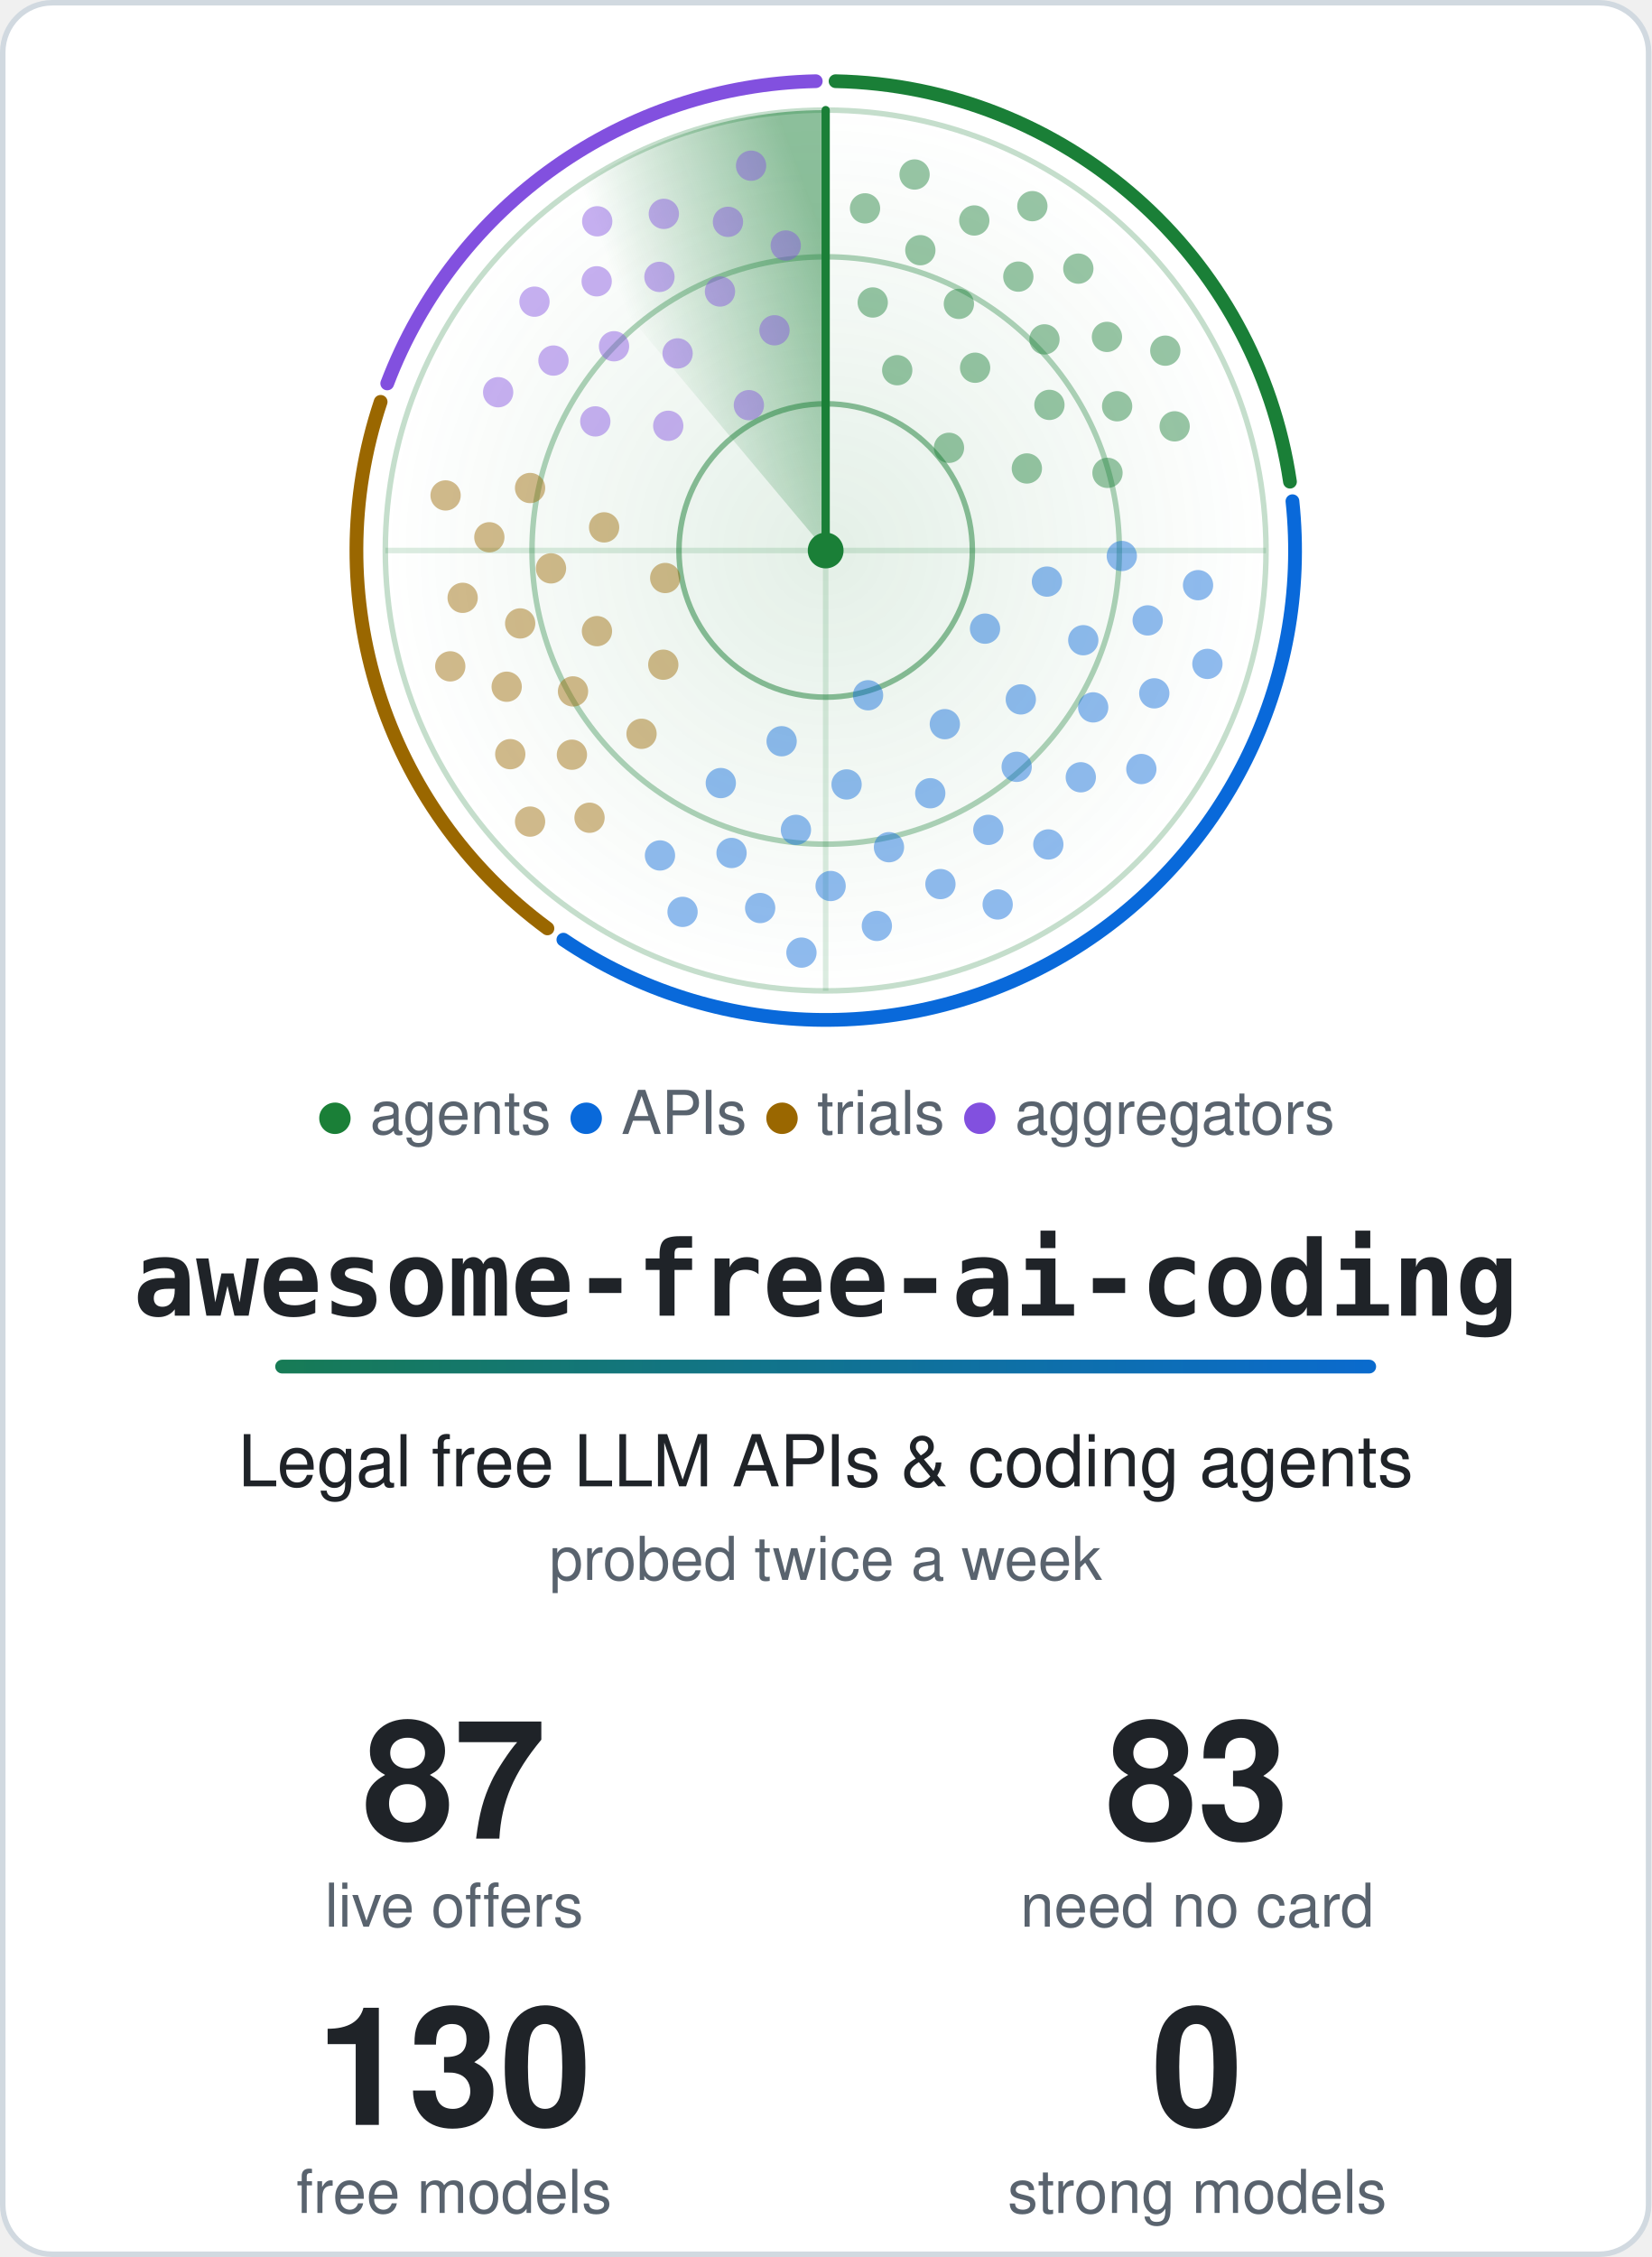
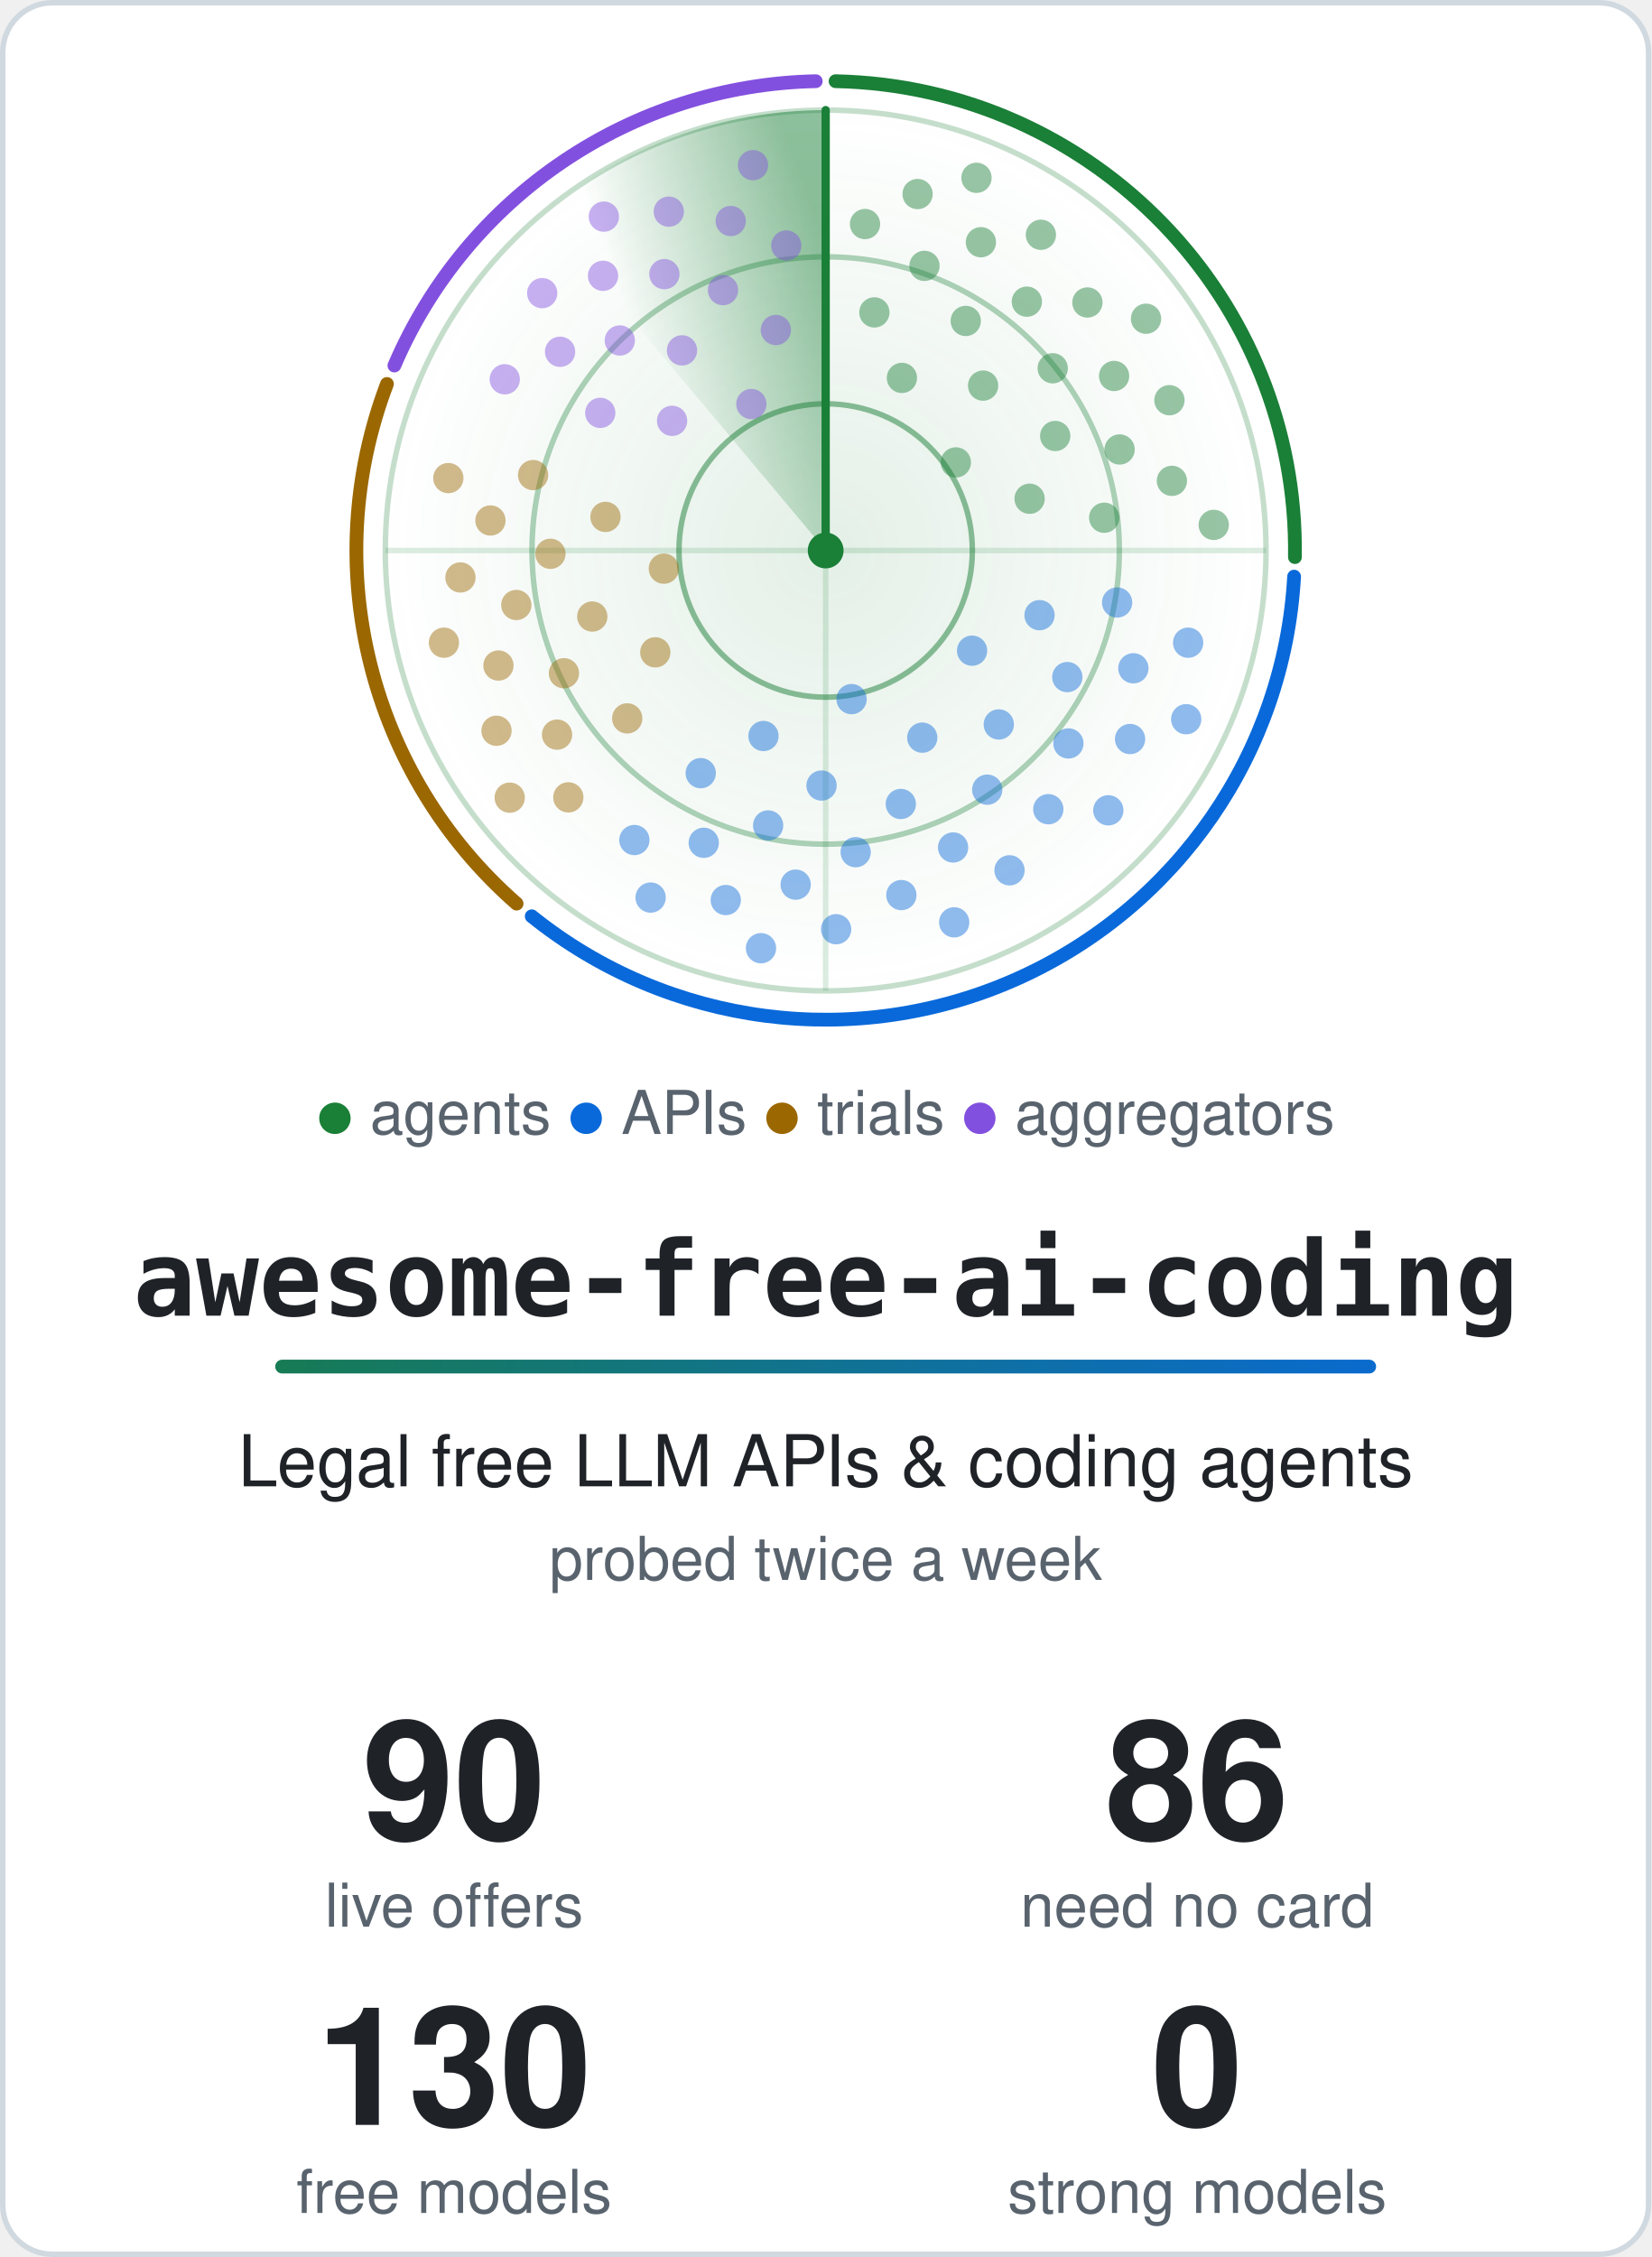
<svg xmlns="http://www.w3.org/2000/svg" width="600" height="820" viewBox="0 0 600 820" role="img" aria-labelledby="title">
  <style>.card{fill:#ffffff;stroke:#d1d9e0}.t{fill:#1f2328}.m{fill:#59636e}.ring{stroke:#1a7f37}.hub{fill:#1a7f37}.beam{stroke:#1a7f37}.s0,.s1,.g0,.g1{stop-color:#1a7f37}.a0{stop-color:#1a7f37}.a1{stop-color:#0969da}.dot.agents,.key.agents{fill:#1a7f37}.rim.agents{stroke:#1a7f37}.dot.apis,.key.apis{fill:#0969da}.rim.apis{stroke:#0969da}.dot.trials,.key.trials{fill:#9a6700}.rim.trials{stroke:#9a6700}.dot.aggregators,.key.aggregators{fill:#8250df}.rim.aggregators{stroke:#8250df}@media (prefers-color-scheme: dark) {.card{fill:#0d1117;stroke:#3d444d}.t{fill:#f0f6fc}.m{fill:#9198a1}.ring{stroke:#3fb950}.hub{fill:#3fb950}.beam{stroke:#3fb950}.s0,.s1,.g0,.g1{stop-color:#3fb950}.a0{stop-color:#3fb950}.a1{stop-color:#4493f8}.dot.agents,.key.agents{fill:#3fb950}.rim.agents{stroke:#3fb950}.dot.apis,.key.apis{fill:#4493f8}.rim.apis{stroke:#4493f8}.dot.trials,.key.trials{fill:#d29922}.rim.trials{stroke:#d29922}.dot.aggregators,.key.aggregators{fill:#ab7df8}.rim.aggregators{stroke:#ab7df8}}.rim{fill:none}.s0{stop-opacity:.5}.s1,.g1{stop-opacity:0}.g0{stop-opacity:.12}.dot{opacity:.45;animation:ping 6s linear infinite}@keyframes ping{0%,4%{opacity:1}55%,100%{opacity:.45}}.turning{animation:turn 6s linear infinite}@keyframes turn{to{transform:rotate(360deg)}}@media (prefers-reduced-motion: reduce) {.dot { animation: none; opacity: 1 } .turning { animation: none }}</style>
  <defs>
    <linearGradient id="accent" gradientUnits="userSpaceOnUse" x1="0" y1="0" x2="540" y2="0">
      <stop class="a0" offset="0" />
      <stop class="a1" offset="1" />
    </linearGradient>
  </defs>
  <rect class="card" x="1" y="1" width="598" height="818" rx="18" stroke-width="2" />
  <defs>
    <radialGradient id="glow">
      <stop class="g0" offset="0" />
      <stop class="g1" offset="1" />
    </radialGradient>
  </defs>
  <circle cx="300.0" cy="200.0" r="160.0" fill="url(#glow)" />
  <circle class="ring" cx="300.0" cy="200.0" r="53.3" fill="none" stroke-width="2" stroke-opacity=".5" />
  <circle class="ring" cx="300.0" cy="200.0" r="106.7" fill="none" stroke-width="2" stroke-opacity=".35" />
  <circle class="ring" cx="300.0" cy="200.0" r="160.0" fill="none" stroke-width="2" stroke-opacity=".25" />
  <path class="ring" d="M140.0 200.0H460.0M300.0 40.0V360.0" stroke-width="2" stroke-opacity=".15" />
-   <path class="rim agents" d="M303.6 29.5A170.5 170.5 0 0 1 468.7 175.0" stroke-width="5" stroke-linecap="round" />
-   <path class="rim apis" d="M469.6 182.1A170.5 170.5 0 0 1 204.7 341.4" stroke-width="5" stroke-linecap="round" />
-   <path class="rim trials" d="M198.9 337.3A170.5 170.5 0 0 1 138.3 146.0" stroke-width="5" stroke-linecap="round" />
-   <path class="rim aggregators" d="M140.7 139.3A170.5 170.5 0 0 1 296.4 29.5" stroke-width="5" stroke-linecap="round" />
+   <path class="rim agents" d="M303.6 29.5A170.5 170.5 0 0 1 470.5 202.4" stroke-width="5" stroke-linecap="round" />
+   <path class="rim apis" d="M470.2 209.5A170.5 170.5 0 0 1 193.2 332.9" stroke-width="5" stroke-linecap="round" />
+   <path class="rim trials" d="M187.7 328.3A170.5 170.5 0 0 1 140.6 139.5" stroke-width="5" stroke-linecap="round" />
+   <path class="rim aggregators" d="M143.3 132.8A170.5 170.5 0 0 1 296.4 29.5" stroke-width="5" stroke-linecap="round" />
  <defs>
    <linearGradient id="sweep" gradientUnits="userSpaceOnUse" x1="300.0" y1="88.0" x2="228.0" y2="114.2">
      <stop class="s0" offset="0" />
      <stop class="s1" offset="1" />
    </linearGradient>
  </defs>
  <g class="turning" style="transform-origin:300.0px 200.0px">
    <path fill="url(#sweep)" d="M300.0 200.0L197.2 77.4A160.0 160.0 0 0 1 300.0 40.0Z" />
    <line class="beam" x1="300.0" y1="200.0" x2="300.0" y2="40.0" stroke-width="3" stroke-linecap="round" />
  </g>
-   <circle class="dot agents" cx="344.8" cy="162.7" r="5.5" style="animation-delay:0.84s" />
-   <circle class="dot agents" cx="326.0" cy="134.5" r="5.5" style="animation-delay:0.36s" />
-   <circle class="dot agents" cx="373.1" cy="170.2" r="5.5" style="animation-delay:1.13s" />
-   <circle class="dot agents" cx="354.3" cy="133.6" r="5.5" style="animation-delay:0.65s" />
-   <circle class="dot agents" cx="317.1" cy="109.9" r="5.5" style="animation-delay:0.18s" />
-   <circle class="dot agents" cx="381.3" cy="147.1" r="5.5" style="animation-delay:0.95s" />
-   <circle class="dot agents" cx="348.4" cy="110.4" r="5.5" style="animation-delay:0.47s" />
-   <circle class="dot agents" cx="402.4" cy="171.8" r="5.5" style="animation-delay:1.24s" />
-   <circle class="dot agents" cx="379.5" cy="123.3" r="5.5" style="animation-delay:0.77s" />
-   <circle class="dot agents" cx="334.4" cy="90.9" r="5.5" style="animation-delay:0.29s" />
-   <circle class="dot agents" cx="405.9" cy="147.6" r="5.5" style="animation-delay:1.06s" />
-   <circle class="dot agents" cx="370.0" cy="100.5" r="5.5" style="animation-delay:0.59s" />
-   <circle class="dot agents" cx="314.3" cy="75.7" r="5.5" style="animation-delay:0.11s" />
-   <circle class="dot agents" cx="402.2" cy="122.4" r="5.5" style="animation-delay:0.88s" />
-   <circle class="dot agents" cx="354.0" cy="80.1" r="5.5" style="animation-delay:0.40s" />
-   <circle class="dot agents" cx="426.8" cy="154.9" r="5.5" style="animation-delay:1.17s" />
-   <circle class="dot agents" cx="391.8" cy="97.6" r="5.5" style="animation-delay:0.70s" />
-   <circle class="dot agents" cx="332.3" cy="63.4" r="5.5" style="animation-delay:0.22s" />
-   <circle class="dot agents" cx="423.4" cy="127.4" r="5.5" style="animation-delay:0.99s" />
-   <circle class="dot agents" cx="375.1" cy="74.9" r="5.5" style="animation-delay:0.52s" />
-   <circle class="dot apis" cx="315.4" cy="252.6" r="5.5" style="animation-delay:2.73s" />
-   <circle class="dot apis" cx="357.9" cy="228.4" r="5.5" style="animation-delay:1.94s" />
-   <circle class="dot apis" cx="284.0" cy="269.3" r="5.5" style="animation-delay:3.22s" />
-   <circle class="dot apis" cx="343.3" cy="263.1" r="5.5" style="animation-delay:2.42s" />
-   <circle class="dot apis" cx="380.4" cy="211.3" r="5.5" style="animation-delay:1.63s" />
-   <circle class="dot apis" cx="307.6" cy="285.0" r="5.5" style="animation-delay:2.91s" />
-   <circle class="dot apis" cx="370.9" cy="254.1" r="5.5" style="animation-delay:2.12s" />
-   <circle class="dot apis" cx="261.9" cy="284.5" r="5.5" style="animation-delay:3.40s" />
-   <circle class="dot apis" cx="338.0" cy="288.2" r="5.5" style="animation-delay:2.61s" />
-   <circle class="dot apis" cx="393.6" cy="232.6" r="5.5" style="animation-delay:1.82s" />
-   <circle class="dot apis" cx="289.2" cy="301.5" r="5.5" style="animation-delay:3.10s" />
-   <circle class="dot apis" cx="369.4" cy="278.6" r="5.5" style="animation-delay:2.31s" />
-   <circle class="dot apis" cx="407.6" cy="202.0" r="5.5" style="animation-delay:1.52s" />
-   <circle class="dot apis" cx="323.0" cy="307.8" r="5.5" style="animation-delay:2.80s" />
-   <circle class="dot apis" cx="397.2" cy="257.0" r="5.5" style="animation-delay:2.01s" />
-   <circle class="dot apis" cx="265.8" cy="309.9" r="5.5" style="animation-delay:3.29s" />
-   <circle class="dot apis" cx="359.1" cy="301.5" r="5.5" style="animation-delay:2.50s" />
-   <circle class="dot apis" cx="417.0" cy="225.4" r="5.5" style="animation-delay:1.70s" />
-   <circle class="dot apis" cx="301.8" cy="321.9" r="5.5" style="animation-delay:2.99s" />
-   <circle class="dot apis" cx="392.7" cy="282.4" r="5.5" style="animation-delay:2.19s" />
-   <circle class="dot apis" cx="239.8" cy="310.8" r="5.5" style="animation-delay:3.48s" />
-   <circle class="dot apis" cx="341.7" cy="321.2" r="5.5" style="animation-delay:2.68s" />
-   <circle class="dot apis" cx="419.4" cy="251.9" r="5.5" style="animation-delay:1.89s" />
-   <circle class="dot apis" cx="276.2" cy="329.9" r="5.5" style="animation-delay:3.17s" />
-   <circle class="dot apis" cx="380.9" cy="306.8" r="5.5" style="animation-delay:2.38s" />
-   <circle class="dot apis" cx="435.3" cy="212.6" r="5.5" style="animation-delay:1.59s" />
-   <circle class="dot apis" cx="318.6" cy="336.4" r="5.5" style="animation-delay:2.87s" />
-   <circle class="dot apis" cx="414.7" cy="279.4" r="5.5" style="animation-delay:2.08s" />
-   <circle class="dot apis" cx="248.0" cy="331.3" r="5.5" style="animation-delay:3.36s" />
-   <circle class="dot apis" cx="362.5" cy="328.6" r="5.5" style="animation-delay:2.57s" />
-   <circle class="dot apis" cx="438.7" cy="241.2" r="5.5" style="animation-delay:1.78s" />
-   <circle class="dot apis" cx="291.2" cy="346.1" r="5.5" style="animation-delay:3.06s" />
-   <circle class="dot trials" cx="241.7" cy="210.0" r="5.5" style="animation-delay:4.34s" />
-   <circle class="dot trials" cx="241.0" cy="241.5" r="5.5" style="animation-delay:3.91s" />
-   <circle class="dot trials" cx="219.5" cy="191.6" r="5.5" style="animation-delay:4.60s" />
-   <circle class="dot trials" cx="216.9" cy="229.3" r="5.5" style="animation-delay:4.18s" />
-   <circle class="dot trials" cx="233.1" cy="266.6" r="5.5" style="animation-delay:3.75s" />
-   <circle class="dot trials" cx="200.2" cy="206.5" r="5.5" style="animation-delay:4.44s" />
-   <circle class="dot trials" cx="208.2" cy="251.2" r="5.5" style="animation-delay:4.01s" />
-   <circle class="dot trials" cx="192.6" cy="177.3" r="5.5" style="animation-delay:4.70s" />
-   <circle class="dot trials" cx="189.0" cy="226.5" r="5.5" style="animation-delay:4.28s" />
-   <circle class="dot trials" cx="207.8" cy="274.2" r="5.5" style="animation-delay:3.85s" />
-   <circle class="dot trials" cx="177.8" cy="195.2" r="5.5" style="animation-delay:4.54s" />
-   <circle class="dot trials" cx="184.1" cy="249.5" r="5.5" style="animation-delay:4.11s" />
-   <circle class="dot trials" cx="214.2" cy="297.1" r="5.5" style="animation-delay:3.69s" />
-   <circle class="dot trials" cx="168.1" cy="217.2" r="5.5" style="animation-delay:4.38s" />
-   <circle class="dot trials" cx="185.4" cy="274.0" r="5.5" style="animation-delay:3.95s" />
-   <circle class="dot trials" cx="161.9" cy="180.0" r="5.5" style="animation-delay:4.64s" />
-   <circle class="dot trials" cx="163.6" cy="242.1" r="5.5" style="animation-delay:4.21s" />
-   <circle class="dot trials" cx="192.6" cy="298.5" r="5.5" style="animation-delay:3.79s" />
-   <circle class="dot aggregators" cx="272.1" cy="147.2" r="5.5" style="animation-delay:5.54s" />
-   <circle class="dot aggregators" cx="242.8" cy="154.7" r="5.5" style="animation-delay:5.14s" />
-   <circle class="dot aggregators" cx="281.4" cy="120.0" r="5.5" style="animation-delay:5.78s" />
-   <circle class="dot aggregators" cx="246.2" cy="128.4" r="5.5" style="animation-delay:5.38s" />
-   <circle class="dot aggregators" cx="216.3" cy="153.1" r="5.5" style="animation-delay:4.99s" />
-   <circle class="dot aggregators" cx="261.6" cy="105.9" r="5.5" style="animation-delay:5.63s" />
-   <circle class="dot aggregators" cx="223.1" cy="125.8" r="5.5" style="animation-delay:5.23s" />
-   <circle class="dot aggregators" cx="285.5" cy="89.2" r="5.5" style="animation-delay:5.88s" />
-   <circle class="dot aggregators" cx="239.6" cy="100.6" r="5.5" style="animation-delay:5.48s" />
-   <circle class="dot aggregators" cx="201.1" cy="131.0" r="5.5" style="animation-delay:5.08s" />
-   <circle class="dot aggregators" cx="264.5" cy="80.6" r="5.5" style="animation-delay:5.72s" />
-   <circle class="dot aggregators" cx="216.8" cy="102.2" r="5.5" style="animation-delay:5.33s" />
-   <circle class="dot aggregators" cx="181.0" cy="142.5" r="5.5" style="animation-delay:4.93s" />
-   <circle class="dot aggregators" cx="241.2" cy="77.7" r="5.5" style="animation-delay:5.57s" />
-   <circle class="dot aggregators" cx="194.2" cy="109.6" r="5.5" style="animation-delay:5.18s" />
-   <circle class="dot aggregators" cx="272.9" cy="60.2" r="5.5" style="animation-delay:5.82s" />
-   <circle class="dot aggregators" cx="217.0" cy="80.4" r="5.5" style="animation-delay:5.42s" />
+   <circle class="dot agents" cx="347.3" cy="168.0" r="5.5" style="animation-delay:0.93s" />
+   <circle class="dot agents" cx="327.7" cy="137.3" r="5.5" style="animation-delay:0.40s" />
+   <circle class="dot agents" cx="374.1" cy="181.2" r="5.5" style="animation-delay:1.26s" />
+   <circle class="dot agents" cx="357.2" cy="140.1" r="5.5" style="animation-delay:0.73s" />
+   <circle class="dot agents" cx="317.7" cy="113.5" r="5.5" style="animation-delay:0.19s" />
+   <circle class="dot agents" cx="383.4" cy="158.4" r="5.5" style="animation-delay:1.06s" />
+   <circle class="dot agents" cx="350.9" cy="116.6" r="5.5" style="animation-delay:0.52s" />
+   <circle class="dot agents" cx="401.2" cy="188.1" r="5.5" style="animation-delay:1.39s" />
+   <circle class="dot agents" cx="382.5" cy="133.8" r="5.5" style="animation-delay:0.85s" />
+   <circle class="dot agents" cx="335.9" cy="96.6" r="5.5" style="animation-delay:0.32s" />
+   <circle class="dot agents" cx="406.8" cy="163.3" r="5.5" style="animation-delay:1.18s" />
+   <circle class="dot agents" cx="373.1" cy="109.6" r="5.5" style="animation-delay:0.65s" />
+   <circle class="dot agents" cx="314.3" cy="81.4" r="5.5" style="animation-delay:0.11s" />
+   <circle class="dot agents" cx="404.8" cy="136.6" r="5.5" style="animation-delay:0.98s" />
+   <circle class="dot agents" cx="356.4" cy="88.0" r="5.5" style="animation-delay:0.45s" />
+   <circle class="dot agents" cx="425.8" cy="174.7" r="5.5" style="animation-delay:1.31s" />
+   <circle class="dot agents" cx="395.1" cy="109.9" r="5.5" style="animation-delay:0.78s" />
+   <circle class="dot agents" cx="333.4" cy="70.5" r="5.5" style="animation-delay:0.24s" />
+   <circle class="dot agents" cx="424.9" cy="145.4" r="5.5" style="animation-delay:1.11s" />
+   <circle class="dot agents" cx="378.2" cy="85.3" r="5.5" style="animation-delay:0.57s" />
+   <circle class="dot agents" cx="441.0" cy="190.7" r="5.5" style="animation-delay:1.44s" />
+   <circle class="dot agents" cx="416.4" cy="115.8" r="5.5" style="animation-delay:0.90s" />
+   <circle class="dot agents" cx="354.8" cy="64.6" r="5.5" style="animation-delay:0.37s" />
+   <circle class="dot apis" cx="309.4" cy="254.0" r="5.5" style="animation-delay:2.84s" />
+   <circle class="dot apis" cx="353.2" cy="236.4" r="5.5" style="animation-delay:2.07s" />
+   <circle class="dot apis" cx="277.4" cy="267.4" r="5.5" style="animation-delay:3.31s" />
+   <circle class="dot apis" cx="335.1" cy="268.0" r="5.5" style="animation-delay:2.54s" />
+   <circle class="dot apis" cx="377.7" cy="223.5" r="5.5" style="animation-delay:1.78s" />
+   <circle class="dot apis" cx="298.5" cy="285.4" r="5.5" style="animation-delay:3.02s" />
+   <circle class="dot apis" cx="362.9" cy="263.2" r="5.5" style="animation-delay:2.25s" />
+   <circle class="dot apis" cx="254.6" cy="280.9" r="5.5" style="animation-delay:3.49s" />
+   <circle class="dot apis" cx="327.3" cy="292.1" r="5.5" style="animation-delay:2.72s" />
+   <circle class="dot apis" cx="387.8" cy="246.0" r="5.5" style="animation-delay:1.96s" />
+   <circle class="dot apis" cx="279.1" cy="299.9" r="5.5" style="animation-delay:3.20s" />
+   <circle class="dot apis" cx="358.7" cy="286.9" r="5.5" style="animation-delay:2.43s" />
+   <circle class="dot apis" cx="405.9" cy="218.9" r="5.5" style="animation-delay:1.67s" />
+   <circle class="dot apis" cx="310.9" cy="309.6" r="5.5" style="animation-delay:2.90s" />
+   <circle class="dot apis" cx="388.2" cy="270.1" r="5.5" style="animation-delay:2.14s" />
+   <circle class="dot apis" cx="255.7" cy="306.2" r="5.5" style="animation-delay:3.38s" />
+   <circle class="dot apis" cx="346.3" cy="307.9" r="5.5" style="animation-delay:2.61s" />
+   <circle class="dot apis" cx="411.8" cy="242.8" r="5.5" style="animation-delay:1.85s" />
+   <circle class="dot apis" cx="289.1" cy="321.4" r="5.5" style="animation-delay:3.09s" />
+   <circle class="dot apis" cx="380.9" cy="294.0" r="5.5" style="animation-delay:2.32s" />
+   <circle class="dot apis" cx="230.5" cy="305.2" r="5.5" style="animation-delay:3.56s" />
+   <circle class="dot apis" cx="327.5" cy="325.2" r="5.5" style="animation-delay:2.79s" />
+   <circle class="dot apis" cx="410.6" cy="268.5" r="5.5" style="animation-delay:2.03s" />
+   <circle class="dot apis" cx="263.7" cy="327.0" r="5.5" style="animation-delay:3.27s" />
+   <circle class="dot apis" cx="366.8" cy="316.2" r="5.5" style="animation-delay:2.50s" />
+   <circle class="dot apis" cx="431.7" cy="233.5" r="5.5" style="animation-delay:1.74s" />
+   <circle class="dot apis" cx="303.8" cy="337.6" r="5.5" style="animation-delay:2.97s" />
+   <circle class="dot apis" cx="402.7" cy="294.4" r="5.5" style="animation-delay:2.21s" />
+   <circle class="dot apis" cx="236.4" cy="326.1" r="5.5" style="animation-delay:3.45s" />
+   <circle class="dot apis" cx="346.7" cy="335.1" r="5.5" style="animation-delay:2.68s" />
+   <circle class="dot apis" cx="431.0" cy="261.3" r="5.5" style="animation-delay:1.92s" />
+   <circle class="dot apis" cx="276.5" cy="344.5" r="5.5" style="animation-delay:3.15s" />
+   <circle class="dot trials" cx="241.2" cy="206.6" r="5.5" style="animation-delay:4.39s" />
+   <circle class="dot trials" cx="238.1" cy="237.0" r="5.5" style="animation-delay:3.99s" />
+   <circle class="dot trials" cx="220.0" cy="187.8" r="5.5" style="animation-delay:4.64s" />
+   <circle class="dot trials" cx="215.2" cy="224.0" r="5.5" style="animation-delay:4.24s" />
+   <circle class="dot trials" cx="227.9" cy="261.0" r="5.5" style="animation-delay:3.83s" />
+   <circle class="dot trials" cx="200.0" cy="201.2" r="5.5" style="animation-delay:4.49s" />
+   <circle class="dot trials" cx="204.9" cy="244.6" r="5.5" style="animation-delay:4.08s" />
+   <circle class="dot trials" cx="193.7" cy="172.6" r="5.5" style="animation-delay:4.74s" />
+   <circle class="dot trials" cx="187.6" cy="219.8" r="5.5" style="animation-delay:4.33s" />
+   <circle class="dot trials" cx="202.4" cy="266.9" r="5.5" style="animation-delay:3.93s" />
+   <circle class="dot trials" cx="178.2" cy="189.1" r="5.5" style="animation-delay:4.58s" />
+   <circle class="dot trials" cx="181.1" cy="241.8" r="5.5" style="animation-delay:4.18s" />
+   <circle class="dot trials" cx="206.5" cy="289.7" r="5.5" style="animation-delay:3.77s" />
+   <circle class="dot trials" cx="167.3" cy="209.8" r="5.5" style="animation-delay:4.43s" />
+   <circle class="dot trials" cx="180.4" cy="265.5" r="5.5" style="animation-delay:4.02s" />
+   <circle class="dot trials" cx="162.9" cy="173.7" r="5.5" style="animation-delay:4.68s" />
+   <circle class="dot trials" cx="161.3" cy="233.5" r="5.5" style="animation-delay:4.27s" />
+   <circle class="dot trials" cx="185.2" cy="289.8" r="5.5" style="animation-delay:3.87s" />
+   <circle class="dot aggregators" cx="273.0" cy="146.8" r="5.5" style="animation-delay:5.55s" />
+   <circle class="dot aggregators" cx="244.2" cy="152.9" r="5.5" style="animation-delay:5.17s" />
+   <circle class="dot aggregators" cx="281.9" cy="119.9" r="5.5" style="animation-delay:5.79s" />
+   <circle class="dot aggregators" cx="247.8" cy="127.3" r="5.5" style="animation-delay:5.41s" />
+   <circle class="dot aggregators" cx="218.1" cy="150.0" r="5.5" style="animation-delay:5.02s" />
+   <circle class="dot aggregators" cx="262.7" cy="105.4" r="5.5" style="animation-delay:5.64s" />
+   <circle class="dot aggregators" cx="225.2" cy="123.7" r="5.5" style="animation-delay:5.26s" />
+   <circle class="dot aggregators" cx="285.7" cy="89.2" r="5.5" style="animation-delay:5.88s" />
+   <circle class="dot aggregators" cx="241.4" cy="99.6" r="5.5" style="animation-delay:5.50s" />
+   <circle class="dot aggregators" cx="203.5" cy="127.8" r="5.5" style="animation-delay:5.11s" />
+   <circle class="dot aggregators" cx="265.5" cy="80.3" r="5.5" style="animation-delay:5.73s" />
+   <circle class="dot aggregators" cx="219.1" cy="100.2" r="5.5" style="animation-delay:5.35s" />
+   <circle class="dot aggregators" cx="183.4" cy="137.8" r="5.5" style="animation-delay:4.97s" />
+   <circle class="dot aggregators" cx="243.0" cy="76.9" r="5.5" style="animation-delay:5.59s" />
+   <circle class="dot aggregators" cx="197.0" cy="106.5" r="5.5" style="animation-delay:5.20s" />
+   <circle class="dot aggregators" cx="273.6" cy="60.0" r="5.5" style="animation-delay:5.82s" />
+   <circle class="dot aggregators" cx="219.4" cy="78.7" r="5.5" style="animation-delay:5.44s" />
  <circle class="hub" cx="300.0" cy="200.0" r="6.5" />
  <text class="m" x="300.0" y="412" text-anchor="middle" font-family="-apple-system, BlinkMacSystemFont, 'Segoe UI', Helvetica, Arial, sans-serif" font-size="22">
    <tspan class="key agents">●</tspan> agents <tspan class="key apis">●</tspan> APIs <tspan class="key trials">●</tspan> trials <tspan class="key aggregators">●</tspan> aggregators</text>
  <text class="t" x="300.0" y="478" text-anchor="middle" font-family="ui-monospace, SFMono-Regular, Menlo, Consolas, monospace" font-size="38" font-weight="700">awesome-free-ai-coding</text>
  <rect x="100.0" y="494" width="400" height="5" rx="2.5" fill="url(#accent)" />
  <text class="t" x="300.0" y="540" text-anchor="middle" font-family="-apple-system, BlinkMacSystemFont, 'Segoe UI', Helvetica, Arial, sans-serif" font-size="26">Legal free LLM APIs &amp; coding agents</text>
  <text class="m" x="300.0" y="574" text-anchor="middle" font-family="-apple-system, BlinkMacSystemFont, 'Segoe UI', Helvetica, Arial, sans-serif" font-size="22">probed twice a week</text>
-   <text class="t" x="165.0" y="668" text-anchor="middle" font-family="-apple-system, BlinkMacSystemFont, 'Segoe UI', Helvetica, Arial, sans-serif" font-size="60" font-weight="700">87</text>
+   <text class="t" x="165.0" y="668" text-anchor="middle" font-family="-apple-system, BlinkMacSystemFont, 'Segoe UI', Helvetica, Arial, sans-serif" font-size="60" font-weight="700">90</text>
  <text class="m" x="165.0" y="700" text-anchor="middle" font-family="-apple-system, BlinkMacSystemFont, 'Segoe UI', Helvetica, Arial, sans-serif" font-size="22">live offers</text>
-   <text class="t" x="435.0" y="668" text-anchor="middle" font-family="-apple-system, BlinkMacSystemFont, 'Segoe UI', Helvetica, Arial, sans-serif" font-size="60" font-weight="700">83</text>
+   <text class="t" x="435.0" y="668" text-anchor="middle" font-family="-apple-system, BlinkMacSystemFont, 'Segoe UI', Helvetica, Arial, sans-serif" font-size="60" font-weight="700">86</text>
  <text class="m" x="435.0" y="700" text-anchor="middle" font-family="-apple-system, BlinkMacSystemFont, 'Segoe UI', Helvetica, Arial, sans-serif" font-size="22">need no card</text>
  <text class="t" x="165.0" y="772" text-anchor="middle" font-family="-apple-system, BlinkMacSystemFont, 'Segoe UI', Helvetica, Arial, sans-serif" font-size="60" font-weight="700">130</text>
  <text class="m" x="165.0" y="804" text-anchor="middle" font-family="-apple-system, BlinkMacSystemFont, 'Segoe UI', Helvetica, Arial, sans-serif" font-size="22">free models</text>
  <text class="t" x="435.0" y="772" text-anchor="middle" font-family="-apple-system, BlinkMacSystemFont, 'Segoe UI', Helvetica, Arial, sans-serif" font-size="60" font-weight="700">0</text>
  <text class="m" x="435.0" y="804" text-anchor="middle" font-family="-apple-system, BlinkMacSystemFont, 'Segoe UI', Helvetica, Arial, sans-serif" font-size="22">strong models</text>
</svg>
